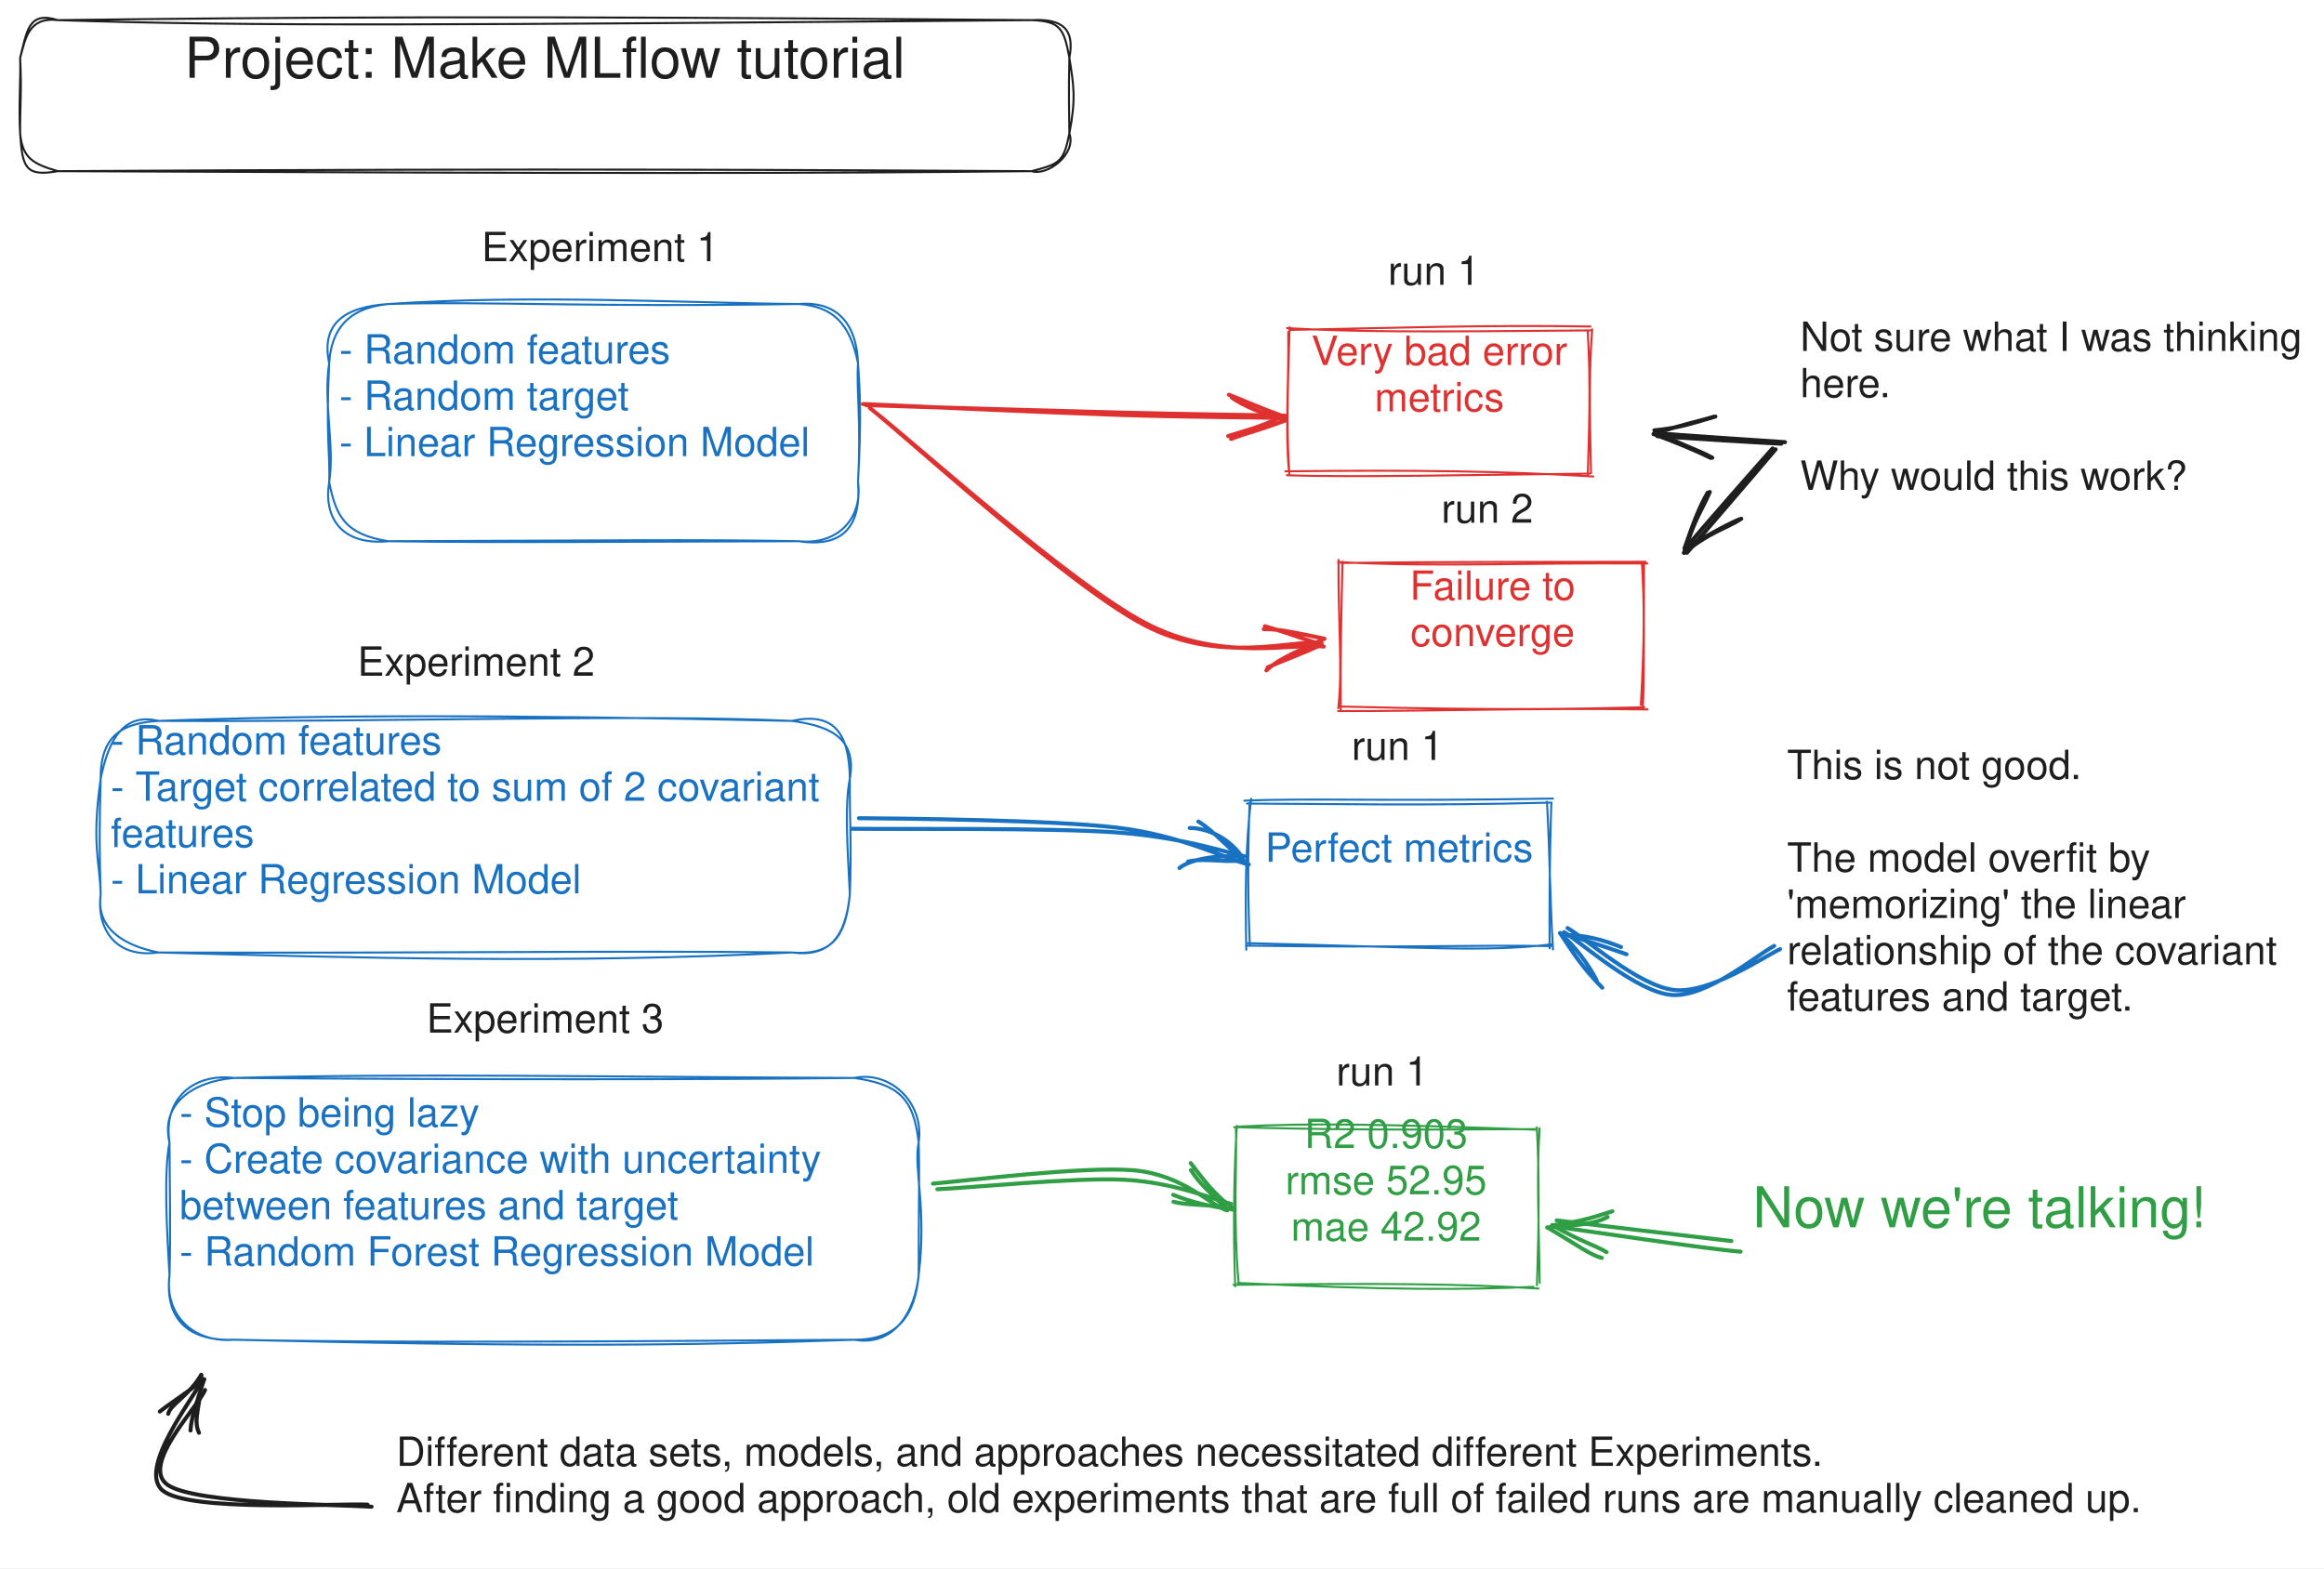
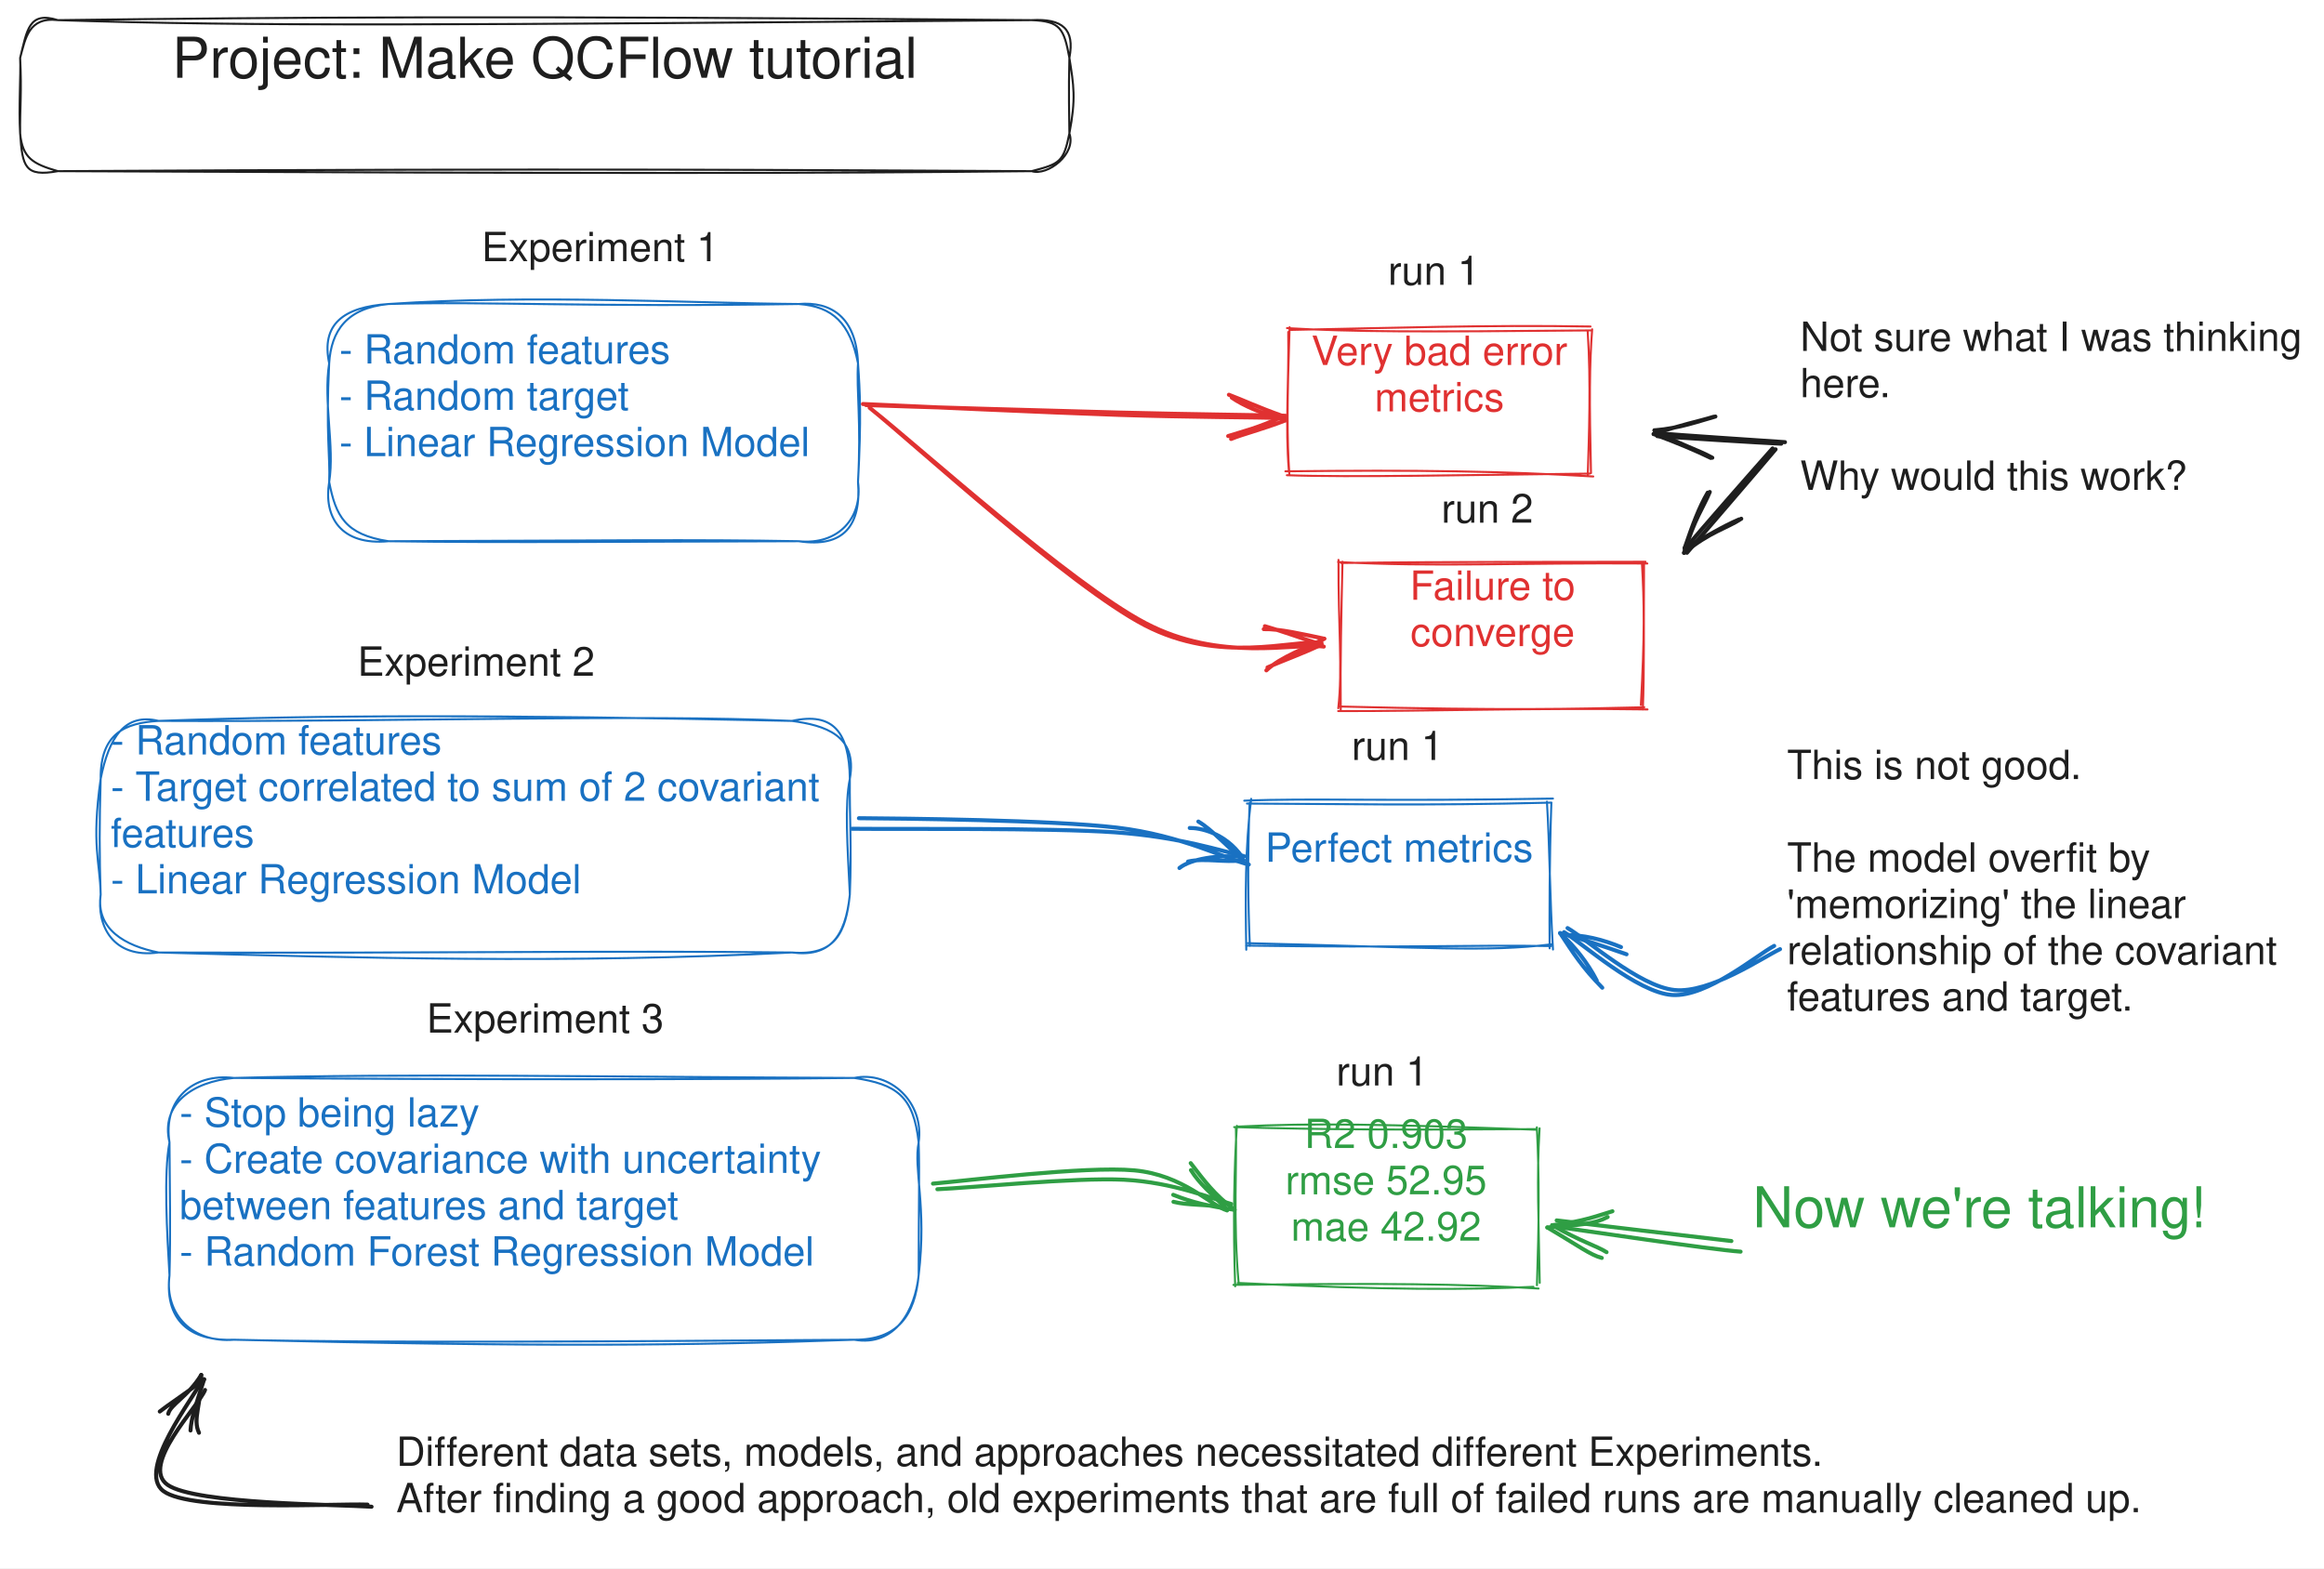
<svg xmlns="http://www.w3.org/2000/svg" version="1.1" viewBox="0 0 1153.977 778.802" width="1153.977" height="778.802">
  <defs>
    <style class="style-fonts">
      @font-face {
        font-family: "Virgil";
        src: url("https://excalidraw.com/Virgil.woff2");
      }
      @font-face {
        font-family: "Cascadia";
        src: url("https://excalidraw.com/Cascadia.woff2");
      }
    </style>
  </defs>
  <rect x="0" y="0" width="1153.977" height="778.802" fill="#ffffff" />
  <g stroke-linecap="round" transform="translate(10 10) rotate(0 260.5 37.5)">
    <path d="M18.75 0 M18.75 0 C115.35 3.16, 211.62 2.47, 502.25 0 M18.75 0 C128.87 -1.36, 238.68 -2.33, 502.25 0 M502.25 0 C516.42 0.53, 518.29 4.04, 521 18.75 M502.25 0 C517.43 -0.83, 523.82 4.29, 521 18.75 M521 18.75 C523.16 32.27, 524.34 38.99, 521 56.25 M521 18.75 C520.56 34.67, 520.93 48.83, 521 56.25 M521 56.25 C518.09 70.71, 516.13 71.33, 502.25 75 M521 56.25 C524.62 66.39, 510.24 77.56, 502.25 75 M502.25 75 C390.76 74.5, 280.71 73.51, 18.75 75 M502.25 75 C395.69 76.14, 288.07 76.22, 18.75 75 M18.75 75 C6.39 71.43, 1.17 68.53, 0 56.25 M18.75 75 C2.32 77.97, 1.13 72.83, 0 56.25 M0 56.25 C-0.15 43.66, 0.87 35.6, 0 18.75 M0 56.25 C-0.78 43.45, 0.39 27.4, 0 18.75 M0 18.75 C2.64 9.1, 4.19 -1.73, 18.75 0 M0 18.75 C3.44 5.06, 4.17 -4.59, 18.75 0" stroke="#1e1e1e" stroke-width="1" fill="none" />
  </g>
  <g transform="translate(90.76953 31.4) rotate(0 179.7305 16.1)">
-     <text x="179.73" y="0" font-family="Helvetica, Segoe UI Emoji" font-size="28px" fill="#1e1e1e" text-anchor="middle" style="white-space: pre;" direction="ltr" dominant-baseline="text-before-edge">Project: Make MLflow tutorial</text>
+     <text x="179.73" y="0" font-family="Helvetica, Segoe UI Emoji" font-size="28px" fill="#1e1e1e" text-anchor="middle" style="white-space: pre;" direction="ltr" dominant-baseline="text-before-edge">Project: Make QCFlow tutorial</text>
  </g>
  <g stroke-linecap="round" transform="translate(163.4531 150.9727) rotate(0 131.2969 58.89844)">
    <path d="M29.45 0 M29.45 0 C100.9 -4.89, 180.71 -0.38, 233.14 0 M29.45 0 C78.72 -1.44, 127.02 1.67, 233.14 0 M233.14 0 C250.14 1.26, 258.63 9.53, 262.59 29.45 M233.14 0 C248.89 -1.37, 261.71 6.21, 262.59 29.45 M262.59 29.45 C263.59 43.65, 264.31 56.35, 262.59 88.35 M262.59 29.45 C261.73 43.15, 264.25 58.7, 262.59 88.35 M262.59 88.35 C265.04 106.28, 252.69 119.84, 233.14 117.8 M262.59 88.35 C264.31 110.02, 255.49 121.2, 233.14 117.8 M233.14 117.8 C181.91 116.83, 134.97 117.5, 29.45 117.8 M233.14 117.8 C159.4 117.94, 85.83 118.66, 29.45 117.8 M29.45 117.8 C5.89 120.02, -2.88 105.88, 0 88.35 M29.45 117.8 C7.91 114.5, 3.25 105.27, 0 88.35 M0 88.35 C2.85 70.89, -3.02 48.4, 0 29.45 M0 88.35 C0.54 75.83, -1.75 64.84, 0 29.45 M0 29.45 C0.98 13.36, 8.66 2.03, 29.45 0 M0 29.45 C-4.11 10.08, 7.04 1.44, 29.45 0" stroke="#1971c2" stroke-width="1" fill="none" />
  </g>
  <g transform="translate(168.4531 175.3711) rotate(0 117.2803 34.5)">
    <text x="0" y="0" font-family="Helvetica, Segoe UI Emoji" font-size="20px" fill="#1971c2" text-anchor="start" style="white-space: pre;" direction="ltr" dominant-baseline="text-before-edge">- Random features</text>
    <text x="0" y="23" font-family="Helvetica, Segoe UI Emoji" font-size="20px" fill="#1971c2" text-anchor="start" style="white-space: pre;" direction="ltr" dominant-baseline="text-before-edge">- Random target</text>
    <text x="0" y="46" font-family="Helvetica, Segoe UI Emoji" font-size="20px" fill="#1971c2" text-anchor="start" style="white-space: pre;" direction="ltr" dominant-baseline="text-before-edge">- Linear Regression Model</text>
  </g>
  <g stroke-linecap="round" transform="translate(639.707 163.1016) rotate(0 75 36)">
    <path d="M-0.65 -0.16 C32.38 1.73, 63.15 1.78, 150.18 0.98 M0.93 0.74 C50.6 -0.22, 98.7 -1.83, 150.06 -0.96 M148.66 1.61 C150.31 26.19, 149.26 54.54, 148.68 73.41 M150.88 0.41 C149.56 17.7, 149.45 36.04, 150.3 71.84 M151.42 73.52 C106.53 70.85, 64.84 70.21, -1.45 70.95 M149.71 72.08 C90.13 72.75, 30.85 74.03, -0.72 72.89 M0.29 70.79 C-1.62 48.07, 0.36 27.13, -0.03 1.76 M0.51 72.45 C-0.68 54.37, -0.62 36.95, 0.64 -0.61" stroke="#e03131" stroke-width="1" fill="none" />
  </g>
  <g transform="translate(648.5596 176.1016) rotate(0 66.14746 23)">
    <text x="66.147" y="0" font-family="Helvetica, Segoe UI Emoji" font-size="20px" fill="#e03131" text-anchor="middle" style="white-space: pre;" direction="ltr" dominant-baseline="text-before-edge">Very bad error </text>
    <text x="66.147" y="23" font-family="Helvetica, Segoe UI Emoji" font-size="20px" fill="#e03131" text-anchor="middle" style="white-space: pre;" direction="ltr" dominant-baseline="text-before-edge">metrics</text>
  </g>
  <g transform="translate(689.2266 136.2812) rotate(0 22.79297 11.5)">
    <text x="0" y="0" font-family="Helvetica, Segoe UI Emoji" font-size="20px" fill="#1e1e1e" text-anchor="start" style="white-space: pre;" direction="ltr" dominant-baseline="text-before-edge">run 1</text>
  </g>
  <g transform="translate(239.1289 124.543) rotate(0 58.91602 11.5)">
    <text x="0" y="0" font-family="Helvetica, Segoe UI Emoji" font-size="20px" fill="#1e1e1e" text-anchor="start" style="white-space: pre;" direction="ltr" dominant-baseline="text-before-edge">Experiment 1</text>
  </g>
  <g stroke-linecap="round" transform="translate(666.1523 279.707) rotate(0 75 36)">
    <path d="M-1.74 -0.6 C46.53 1.97, 87.96 -0.32, 151.82 0.13 M-0.24 -0.12 C54.38 -0.87, 108.31 -0.58, 150.93 -0.74 M149.16 0.01 C150.27 19.59, 150.52 35.85, 148.62 70.39 M150.18 0.26 C150 28.7, 150.37 55.56, 149.58 72.66 M151.92 72.6 C96.02 71.77, 41.54 73.53, -1.68 73.41 M150.3 71.51 C116.17 72.33, 81.84 73.21, -0.91 71.15 M-1.63 72 C0.57 52.45, -1.67 32.17, -1.53 -1.67 M-0.42 72.93 C-0.67 48.26, -0.12 25.1, 0.47 -0.76" stroke="#e03131" stroke-width="1" fill="none" />
  </g>
  <g transform="translate(696.6895 292.707) rotate(0 44.46289 23)">
    <text x="44.463" y="0" font-family="Helvetica, Segoe UI Emoji" font-size="20px" fill="#e03131" text-anchor="middle" style="white-space: pre;" direction="ltr" dominant-baseline="text-before-edge">Failure to </text>
    <text x="44.463" y="23" font-family="Helvetica, Segoe UI Emoji" font-size="20px" fill="#e03131" text-anchor="middle" style="white-space: pre;" direction="ltr" dominant-baseline="text-before-edge">converge</text>
  </g>
  <g transform="translate(715.6992 254.4062) rotate(0 22.79297 11.5)">
    <text x="0" y="0" font-family="Helvetica, Segoe UI Emoji" font-size="20px" fill="#1e1e1e" text-anchor="start" style="white-space: pre;" direction="ltr" dominant-baseline="text-before-edge">run 2</text>
  </g>
  <g stroke-linecap="round" transform="translate(49.98828 358.0039) rotate(0 186 57.5)">
    <path d="M28.75 0 M28.75 0 C148.53 0.57, 267.48 -3.45, 343.25 0 M28.75 0 C110.47 -2.98, 194.02 -3.18, 343.25 0 M343.25 0 C359.41 2.24, 375.96 6.94, 372 28.75 M343.25 0 C363.87 -4.56, 371.67 5.7, 372 28.75 M372 28.75 C369.39 41.4, 370.79 61.68, 372 86.25 M372 28.75 C371.77 46.9, 373 62.02, 372 86.25 M372 86.25 C369.79 107.75, 361.7 117.45, 343.25 115 M372 86.25 C370.04 105.31, 364.76 116.72, 343.25 115 M343.25 115 C233.46 120.67, 126.42 117.68, 28.75 115 M343.25 115 C255.8 113.95, 167.19 115.47, 28.75 115 M28.75 115 C5.91 118.14, -2.06 101.5, 0 86.25 M28.75 115 C12.14 111.69, -2.42 103.51, 0 86.25 M0 86.25 C-0.3 69.96, -4.7 61.92, 0 28.75 M0 86.25 C-0.65 67.69, -0.65 49.58, 0 28.75 M0 28.75 C-0.22 6.16, 12.17 0.98, 28.75 0 M0 28.75 C4.08 8.26, 11.92 -4.11, 28.75 0" stroke="#1971c2" stroke-width="1" fill="none" />
  </g>
  <g transform="translate(54.98828 369.5039) rotate(0 179.5264 46)">
    <text x="0" y="0" font-family="Helvetica, Segoe UI Emoji" font-size="20px" fill="#1971c2" text-anchor="start" style="white-space: pre;" direction="ltr" dominant-baseline="text-before-edge">- Random features</text>
    <text x="0" y="23" font-family="Helvetica, Segoe UI Emoji" font-size="20px" fill="#1971c2" text-anchor="start" style="white-space: pre;" direction="ltr" dominant-baseline="text-before-edge">- Target correlated to sum of 2 covariant </text>
    <text x="0" y="46" font-family="Helvetica, Segoe UI Emoji" font-size="20px" fill="#1971c2" text-anchor="start" style="white-space: pre;" direction="ltr" dominant-baseline="text-before-edge">features</text>
    <text x="0" y="69" font-family="Helvetica, Segoe UI Emoji" font-size="20px" fill="#1971c2" text-anchor="start" style="white-space: pre;" direction="ltr" dominant-baseline="text-before-edge">- Linear Regression Model</text>
  </g>
  <g transform="translate(177.5078 330.4258) rotate(0 58.91602 11.5)">
    <text x="0" y="0" font-family="Helvetica, Segoe UI Emoji" font-size="20px" fill="#1e1e1e" text-anchor="start" style="white-space: pre;" direction="ltr" dominant-baseline="text-before-edge">Experiment 2</text>
  </g>
  <g stroke-linecap="round">
    <g transform="translate(430.0898 200.1172) rotate(0 103.3168 4.00344)">
      <path d="M-0.09 1.03 C20.9 1.82, 91.35 3.89, 126.07 4.77 C160.79 5.66, 194.46 5.97, 208.23 6.36 M-1.6 0.52 C19.26 1.45, 90.41 4.75, 125.32 5.91 C160.23 7.07, 194.41 7.07, 207.85 7.48" stroke="#e03131" stroke-width="2" fill="none" />
    </g>
    <g transform="translate(430.0898 200.1172) rotate(0 103.3168 4.00344)">
      <path d="M181.2 17.88 C187.01 15.45, 196.48 13.2, 208.45 8.55 M179.76 16.43 C186.81 14.12, 194.02 12.68, 207.13 6.58" stroke="#e03131" stroke-width="2" fill="none" />
    </g>
    <g transform="translate(430.0898 200.1172) rotate(0 103.3168 4.00344)">
      <path d="M181.56 -2.64 C187.26 1.3, 196.63 5.42, 208.45 8.55 M180.12 -4.08 C187.1 -1.47, 194.22 2.02, 207.13 6.58" stroke="#e03131" stroke-width="2" fill="none" />
    </g>
  </g>
  <mask />
  <g stroke-linecap="round">
    <g transform="translate(432.5859 203.457) rotate(0 111.9899 58.74701)">
      <path d="M0.46 0.06 C23.11 17.92, 98.83 86.4, 136.22 106 C173.6 125.59, 209.98 115.69, 224.74 117.64 M-0.76 -0.96 C21.79 17.13, 98.41 87.57, 135.81 107.02 C173.2 126.46, 208.8 114.29, 223.61 115.71" stroke="#e03131" stroke-width="2" fill="none" />
    </g>
    <g transform="translate(432.5859 203.457) rotate(0 111.9899 58.74701)">
      <path d="M196.22 129.45 C203.54 122.56, 215.41 118.74, 224.97 113.73 M196.79 128 C204.96 124.32, 213.43 121.5, 223.61 116.64" stroke="#e03131" stroke-width="2" fill="none" />
    </g>
    <g transform="translate(432.5859 203.457) rotate(0 111.9899 58.74701)">
      <path d="M194.92 108.97 C202.46 108.73, 214.75 111.57, 224.97 113.73 M195.49 107.52 C204.18 110, 213.05 113.33, 223.61 116.64" stroke="#e03131" stroke-width="2" fill="none" />
    </g>
  </g>
  <mask />
  <g stroke-linecap="round" transform="translate(619.7266 398.3008) rotate(0 75 36)">
    <path d="M-1.89 -0.69 C30.99 -2.04, 67.3 -0.25, 151.4 -1.73 M-0.55 0.75 C42.99 0.84, 86.53 1.94, 150.66 0.27 M148.4 -0.19 C149.75 21.63, 149.84 47.74, 151.41 73.23 M150.6 0.72 C149.6 29.08, 149.63 57.84, 149.73 72.65 M150.72 70.64 C118.58 74.61, 89.17 72.19, -0.04 70.07 M150.35 71.53 C113.26 70.8, 78.2 72.5, -1 71.29 M-0.89 73.34 C-1.38 46.52, -1.44 22.79, 1.53 -1.6 M0.89 71.45 C-0.03 50.16, -0.28 28.43, 0.76 0.4" stroke="#1971c2" stroke-width="1" fill="none" />
  </g>
  <g transform="translate(628.0469 422.8008) rotate(0 66.67969 11.5)">
    <text x="66.68" y="0" font-family="Helvetica, Segoe UI Emoji" font-size="20px" fill="#1971c2" text-anchor="middle" style="white-space: pre;" direction="ltr" dominant-baseline="text-before-edge">Perfect metrics</text>
  </g>
  <g transform="translate(671.1484 372.2422) rotate(0 22.79297 11.5)">
    <text x="0" y="0" font-family="Helvetica, Segoe UI Emoji" font-size="20px" fill="#1e1e1e" text-anchor="start" style="white-space: pre;" direction="ltr" dominant-baseline="text-before-edge">run 1</text>
  </g>
  <g stroke-linecap="round">
    <g transform="translate(426.4492 408.0064) rotate(0 95.1301 9.815139)">
      <path d="M0.04 -1.69 C21.79 -1.52, 95.97 -0.84, 128.24 3 C160.5 6.83, 182.92 18.84, 193.64 21.32 M-3.38 3.56 C18.38 3.82, 94.63 3.03, 127.1 5.31 C159.58 7.59, 180.63 14.79, 191.47 17.24" stroke="#1971c2" stroke-width="2" fill="none" />
    </g>
    <g transform="translate(426.4492 408.0064) rotate(0 95.1301 9.815139)">
      <path d="M159.2 23.05 C164.68 18.56, 178.55 16.32, 190.36 17.58 M163.47 19.84 C171.95 17.95, 180.94 20.43, 191.05 19.21" stroke="#1971c2" stroke-width="2" fill="none" />
    </g>
    <g transform="translate(426.4492 408.0064) rotate(0 95.1301 9.815139)">
      <path d="M164.31 3.17 C168.95 3.06, 181.69 5.21, 190.36 17.58 M168.59 -0.03 C175.63 4.14, 183.04 12.73, 191.05 19.21" stroke="#1971c2" stroke-width="2" fill="none" />
    </g>
  </g>
  <mask />
  <g transform="translate(887.3672 381.7109) rotate(0 125.0732 69)">
    <text x="0" y="0" font-family="Helvetica, Segoe UI Emoji" font-size="20px" fill="#1e1e1e" text-anchor="start" style="white-space: pre;" direction="ltr" dominant-baseline="text-before-edge">This is not good.</text>
    <text x="0" y="23" font-family="Helvetica, Segoe UI Emoji" font-size="20px" fill="#1e1e1e" text-anchor="start" style="white-space: pre;" direction="ltr" dominant-baseline="text-before-edge" />
    <text x="0" y="46" font-family="Helvetica, Segoe UI Emoji" font-size="20px" fill="#1e1e1e" text-anchor="start" style="white-space: pre;" direction="ltr" dominant-baseline="text-before-edge">The model overfit by </text>
    <text x="0" y="69" font-family="Helvetica, Segoe UI Emoji" font-size="20px" fill="#1e1e1e" text-anchor="start" style="white-space: pre;" direction="ltr" dominant-baseline="text-before-edge">'memorizing' the linear </text>
    <text x="0" y="92" font-family="Helvetica, Segoe UI Emoji" font-size="20px" fill="#1e1e1e" text-anchor="start" style="white-space: pre;" direction="ltr" dominant-baseline="text-before-edge">relationship of the covariant </text>
    <text x="0" y="115" font-family="Helvetica, Segoe UI Emoji" font-size="20px" fill="#1e1e1e" text-anchor="start" style="white-space: pre;" direction="ltr" dominant-baseline="text-before-edge">features and target.</text>
  </g>
  <g stroke-linecap="round">
    <g transform="translate(882.8555 469.8094) rotate(0 -52.60775 7.707302)">
      <path d="M1.02 1.54 C-7.55 5.63, -33.74 23.59, -51.33 21.84 C-68.91 20.1, -95.61 -3.91, -104.5 -8.93 M-1.88 -0.09 C-10.65 4.53, -35.12 25.44, -52.52 24.3 C-69.91 23.16, -97.64 -1.79, -106.23 -6.91" stroke="#1971c2" stroke-width="2" fill="none" />
    </g>
    <g transform="translate(882.8555 469.8094) rotate(0 -52.60775 7.707302)">
      <path d="M-75.2 4.09 C-89.08 -0.77, -97.62 -3.49, -108.19 -6.43 M-77.95 0.51 C-86.16 -2.9, -96.96 -5.97, -107.15 -5.38" stroke="#1971c2" stroke-width="2" fill="none" />
    </g>
    <g transform="translate(882.8555 469.8094) rotate(0 -52.60775 7.707302)">
      <path d="M-87.25 20.69 C-97.15 10.71, -102.03 2.95, -108.19 -6.43 M-90 17.11 C-94.45 8.36, -101.29 -0.17, -107.15 -5.38" stroke="#1971c2" stroke-width="2" fill="none" />
    </g>
  </g>
  <mask />
  <g stroke-linecap="round" transform="translate(84.16016 535.3086) rotate(0 186 65)">
    <path d="M32 0 M32 0 C118.84 -2.37, 212.75 -0.52, 340 0 M32 0 C150.08 0.86, 268.23 0.87, 340 0 M340 0 C357.84 -3.75, 374.94 12.26, 372 32 M340 0 C361.09 3.16, 369.45 8.94, 372 32 M372 32 C369.33 45.07, 376.15 63.8, 372 98 M372 32 C372.49 48.46, 372.01 62.03, 372 98 M372 98 C370.17 117.79, 361.74 130.14, 340 130 M372 98 C370.24 114.89, 360.65 133.61, 340 130 M340 130 C259.57 132.93, 183.86 133.65, 32 130 M340 130 C220.9 130.88, 104.15 131.66, 32 130 M32 130 C13 130.79, -2.77 122.84, 0 98 M32 130 C11.79 131.73, -2.56 117.62, 0 98 M0 98 C-1.22 77.39, -2.96 47.31, 0 32 M0 98 C0.6 77.8, 0.13 54.21, 0 32 M0 32 C-3.26 10.77, 11.53 -2.47, 32 0 M0 32 C-4.51 13.04, 11.38 1.79, 32 0" stroke="#1971c2" stroke-width="1" fill="none" />
  </g>
  <g transform="translate(89.16016 554.3086) rotate(0 162.2949 46)">
    <text x="0" y="0" font-family="Helvetica, Segoe UI Emoji" font-size="20px" fill="#1971c2" text-anchor="start" style="white-space: pre;" direction="ltr" dominant-baseline="text-before-edge">- Stop being lazy</text>
    <text x="0" y="23" font-family="Helvetica, Segoe UI Emoji" font-size="20px" fill="#1971c2" text-anchor="start" style="white-space: pre;" direction="ltr" dominant-baseline="text-before-edge">- Create covariance with uncertainty </text>
    <text x="0" y="46" font-family="Helvetica, Segoe UI Emoji" font-size="20px" fill="#1971c2" text-anchor="start" style="white-space: pre;" direction="ltr" dominant-baseline="text-before-edge">between features and target</text>
    <text x="0" y="69" font-family="Helvetica, Segoe UI Emoji" font-size="20px" fill="#1971c2" text-anchor="start" style="white-space: pre;" direction="ltr" dominant-baseline="text-before-edge">- Random Forest Regression Model</text>
  </g>
  <g transform="translate(211.7695 507.6445) rotate(0 58.91602 11.5)">
    <text x="0" y="0" font-family="Helvetica, Segoe UI Emoji" font-size="20px" fill="#1e1e1e" text-anchor="start" style="white-space: pre;" direction="ltr" dominant-baseline="text-before-edge">Experiment 3</text>
  </g>
  <g stroke-linecap="round" transform="translate(613.2578 559.9473) rotate(0 75 39.5)">
    <path d="M1.47 -0.48 C37.57 -2.37, 75.18 -1.66, 149.29 1.07 M-0.43 -0.22 C42.96 1.06, 85.4 1.23, 149.86 0.76 M151.22 0.38 C149.67 24.5, 150.83 47.23, 151.29 77.11 M149.86 -0.12 C151.14 24.82, 150.93 47.22, 149.91 78.29 M148.16 79.09 C115.59 80.57, 77.55 80.85, 1.36 77.16 M150.71 79.95 C111.74 77.54, 74.35 77.25, -0.79 78.12 M1.8 77.27 C-0.99 46.97, 0.94 17.19, 0.43 0.46 M0.07 78.83 C-1.08 47.01, -0.33 17.19, 0.92 -0.86" stroke="#2f9e44" stroke-width="1" fill="none" />
  </g>
  <g transform="translate(638.2334 564.9473) rotate(0 50.02441 34.5)">
    <text x="50.024" y="0" font-family="Helvetica, Segoe UI Emoji" font-size="20px" fill="#2f9e44" text-anchor="middle" style="white-space: pre;" direction="ltr" dominant-baseline="text-before-edge">R2 0.903</text>
    <text x="50.024" y="23" font-family="Helvetica, Segoe UI Emoji" font-size="20px" fill="#2f9e44" text-anchor="middle" style="white-space: pre;" direction="ltr" dominant-baseline="text-before-edge">rmse 52.95</text>
    <text x="50.024" y="46" font-family="Helvetica, Segoe UI Emoji" font-size="20px" fill="#2f9e44" text-anchor="middle" style="white-space: pre;" direction="ltr" dominant-baseline="text-before-edge">mae 42.92</text>
  </g>
  <g transform="translate(663.5391 533.8887) rotate(0 22.79297 11.5)">
    <text x="0" y="0" font-family="Helvetica, Segoe UI Emoji" font-size="20px" fill="#1e1e1e" text-anchor="start" style="white-space: pre;" direction="ltr" dominant-baseline="text-before-edge">run 1</text>
  </g>
  <g transform="translate(893.8594 169.1055) rotate(0 125.0586 46)">
    <text x="0" y="0" font-family="Helvetica, Segoe UI Emoji" font-size="20px" fill="#1e1e1e" text-anchor="start" style="white-space: pre;" direction="ltr" dominant-baseline="text-before-edge">Not sure what I was thinking</text>
    <text x="0" y="23" font-family="Helvetica, Segoe UI Emoji" font-size="20px" fill="#1e1e1e" text-anchor="start" style="white-space: pre;" direction="ltr" dominant-baseline="text-before-edge">here. </text>
    <text x="0" y="46" font-family="Helvetica, Segoe UI Emoji" font-size="20px" fill="#1e1e1e" text-anchor="start" style="white-space: pre;" direction="ltr" dominant-baseline="text-before-edge" />
    <text x="0" y="69" font-family="Helvetica, Segoe UI Emoji" font-size="20px" fill="#1e1e1e" text-anchor="start" style="white-space: pre;" direction="ltr" dominant-baseline="text-before-edge">Why would this work?</text>
  </g>
  <g stroke-linecap="round">
    <g transform="translate(885.0898 219.7891) rotate(0 -30.93604 -2.085589)">
      <path d="M-0.63 0.55 C-11 0.1, -51.86 -2.48, -62.13 -3.2 M1.24 -0.21 C-9.29 -0.91, -52.39 -3.79, -63.11 -4.72" stroke="#1e1e1e" stroke-width="2" fill="none" />
    </g>
    <g transform="translate(885.0898 219.7891) rotate(0 -30.93604 -2.085589)">
      <path d="M-33.31 -12.94 C-41.14 -10.78, -50.87 -7.12, -63.54 -6.08 M-34.07 -12.85 C-41.37 -10.57, -50.92 -8.71, -63.97 -4.24" stroke="#1e1e1e" stroke-width="2" fill="none" />
    </g>
    <g transform="translate(885.0898 219.7891) rotate(0 -30.93604 -2.085589)">
      <path d="M-34.85 7.52 C-42.13 3.46, -51.38 0.89, -63.54 -6.08 M-35.61 7.61 C-42.67 4.16, -51.79 0.28, -63.97 -4.24" stroke="#1e1e1e" stroke-width="2" fill="none" />
    </g>
  </g>
  <mask />
  <g stroke-linecap="round">
    <g transform="translate(881.7266 221.9766) rotate(0 -22.58317 26.6169)">
      <path d="M-0.06 1.15 C-7.3 9.81, -36.86 44.11, -44.07 52.53 M-1.55 0.7 C-8.91 8.96, -38.06 42.02, -45.1 50.72" stroke="#1e1e1e" stroke-width="2" fill="none" />
    </g>
    <g transform="translate(881.7266 221.9766) rotate(0 -22.58317 26.6169)">
      <path d="M-32.74 22.33 C-36.13 30.47, -40.13 35.15, -45.5 52.56 M-33.77 22.66 C-38.05 29.96, -41.21 38.52, -45.19 50.12" stroke="#1e1e1e" stroke-width="2" fill="none" />
    </g>
    <g transform="translate(881.7266 221.9766) rotate(0 -22.58317 26.6169)">
      <path d="M-17.11 35.63 C-24.42 40.47, -32.29 41.86, -45.5 52.56 M-18.14 35.96 C-26.73 39.6, -34.18 44.51, -45.19 50.12" stroke="#1e1e1e" stroke-width="2" fill="none" />
    </g>
  </g>
  <mask />
  <g stroke-linecap="round">
    <g transform="translate(463.1172 591.1267) rotate(0 74.19995 -0.1812869)">
      <path d="M2.33 -0.56 C18.11 -1.2, 70.74 -6.49, 95.06 -5.27 C119.38 -4.05, 139.35 4.37, 148.25 6.77 M0.15 -3.34 C16.73 -4.74, 75.71 -12.15, 100.05 -9.93 C124.4 -7.71, 138.05 7.57, 146.2 9.98" stroke="#2f9e44" stroke-width="2" fill="none" />
    </g>
    <g transform="translate(463.1172 591.1267) rotate(0 74.19995 -0.1812869)">
      <path d="M119.44 2.22 C129.24 6.13, 136.7 7.75, 149.89 9.67 M119.56 5.69 C127.07 7.58, 135.48 6.72, 145.28 8.64" stroke="#2f9e44" stroke-width="2" fill="none" />
    </g>
    <g transform="translate(463.1172 591.1267) rotate(0 74.19995 -0.1812869)">
      <path d="M128.12 -13.52 C135.04 -4.55, 139.79 2.01, 149.89 9.67 M128.24 -10.04 C132.63 -3, 138.21 1.3, 145.28 8.64" stroke="#2f9e44" stroke-width="2" fill="none" />
    </g>
  </g>
  <mask />
  <g transform="translate(870.2969 602.2656) rotate(0 113.1621 16.1)">
    <text x="0" y="0" font-family="Helvetica, Segoe UI Emoji" font-size="28px" fill="#2f9e44" text-anchor="start" style="white-space: pre;" direction="ltr" dominant-baseline="text-before-edge">Now we're talking!</text>
  </g>
  <g stroke-linecap="round">
    <g transform="translate(860.9062 617.97) rotate(0 -43.1131 -4.158292)">
      <path d="M-1.18 -1.67 C-15.58 -3.27, -73.75 -10.27, -87.94 -11.92 M3.38 3.6 C-11.16 2.58, -74.59 -6.89, -89.6 -8.97" stroke="#2f9e44" stroke-width="2" fill="none" />
    </g>
    <g transform="translate(860.9062 617.97) rotate(0 -43.1131 -4.158292)">
      <path d="M-62.62 -13.6 C-69.33 -10.07, -75.96 -9.72, -92.59 -8.41 M-60.25 -16.46 C-66.66 -14.6, -74.64 -11.26, -90.16 -9.54" stroke="#2f9e44" stroke-width="2" fill="none" />
    </g>
    <g transform="translate(860.9062 617.97) rotate(0 -43.1131 -4.158292)">
      <path d="M-65.54 6.71 C-71.19 5.29, -77.12 0.67, -92.59 -8.41 M-63.17 3.85 C-68.52 0.55, -75.75 -1.31, -90.16 -9.54" stroke="#2f9e44" stroke-width="2" fill="none" />
    </g>
  </g>
  <mask />
  <g transform="translate(196.7656 722.8016) rotate(0 434.1553 23)">
    <text x="0" y="0" font-family="Helvetica, Segoe UI Emoji" font-size="20px" fill="#1e1e1e" text-anchor="start" style="white-space: pre;" direction="ltr" dominant-baseline="text-before-edge">Different data sets, models, and approaches necessitated different Experiments.</text>
    <text x="0" y="23" font-family="Helvetica, Segoe UI Emoji" font-size="20px" fill="#1e1e1e" text-anchor="start" style="white-space: pre;" direction="ltr" dominant-baseline="text-before-edge">After finding a good approach, old experiments that are full of failed runs are manually cleaned up.</text>
  </g>
  <g stroke-linecap="round">
    <g transform="translate(181.8516 745.6094) rotate(0 -50.84574 -28.81618)">
      <path d="M2.65 2.63 C-13.74 1.51, -84.87 1.42, -98.65 -8.25 C-112.44 -17.91, -83.21 -47.25, -80.04 -55.35 M0.64 1.58 C-16.05 1, -87.03 5.17, -100.72 -5.14 C-114.4 -15.44, -85.19 -52.05, -81.47 -60.26" stroke="#1e1e1e" stroke-width="2" fill="none" />
    </g>
    <g transform="translate(181.8516 745.6094) rotate(0 -50.84574 -28.81618)">
      <path d="M-83.04 -34.1 C-86.35 -41.07, -81.83 -47.86, -81.93 -62.81 M-87.25 -35.23 C-86.97 -41.18, -84.69 -47.62, -80.49 -60.65" stroke="#1e1e1e" stroke-width="2" fill="none" />
    </g>
    <g transform="translate(181.8516 745.6094) rotate(0 -50.84574 -28.81618)">
      <path d="M-98.31 -43.53 C-97.33 -48.07, -88.42 -52.15, -81.93 -62.81 M-102.52 -44.65 C-98.13 -48.15, -91.77 -52.06, -80.49 -60.65" stroke="#1e1e1e" stroke-width="2" fill="none" />
    </g>
  </g>
  <mask />
</svg>
